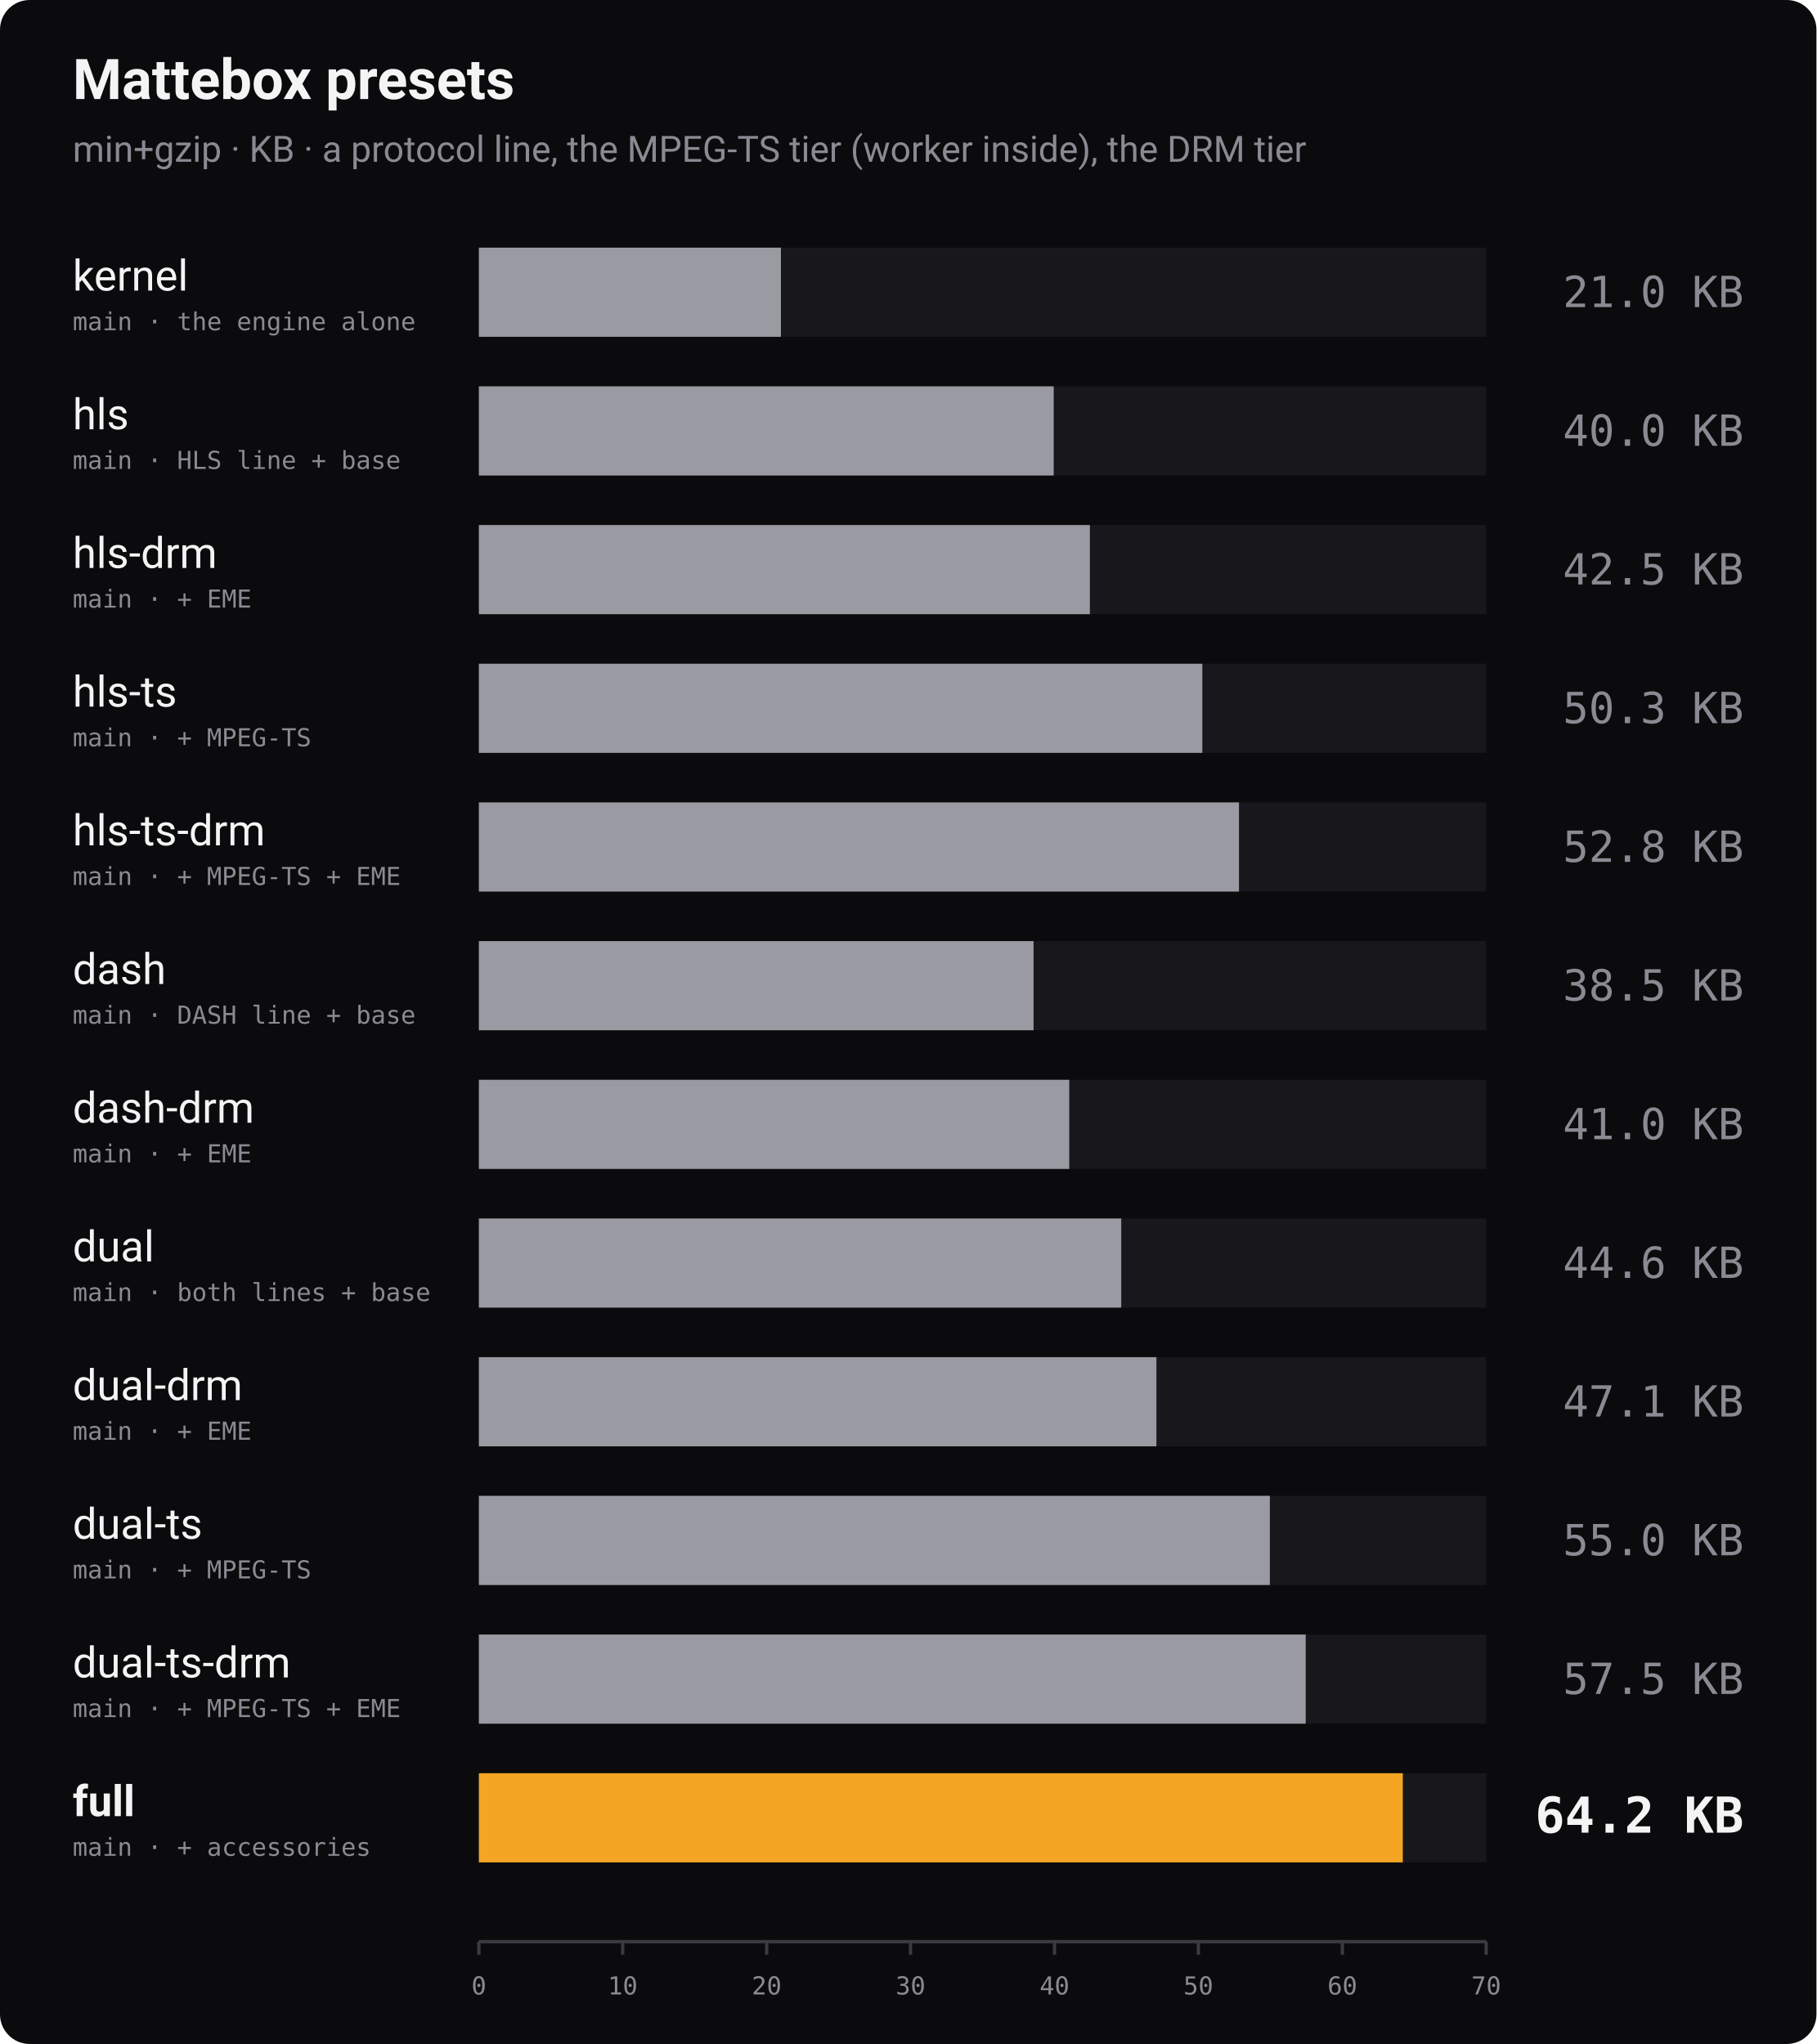
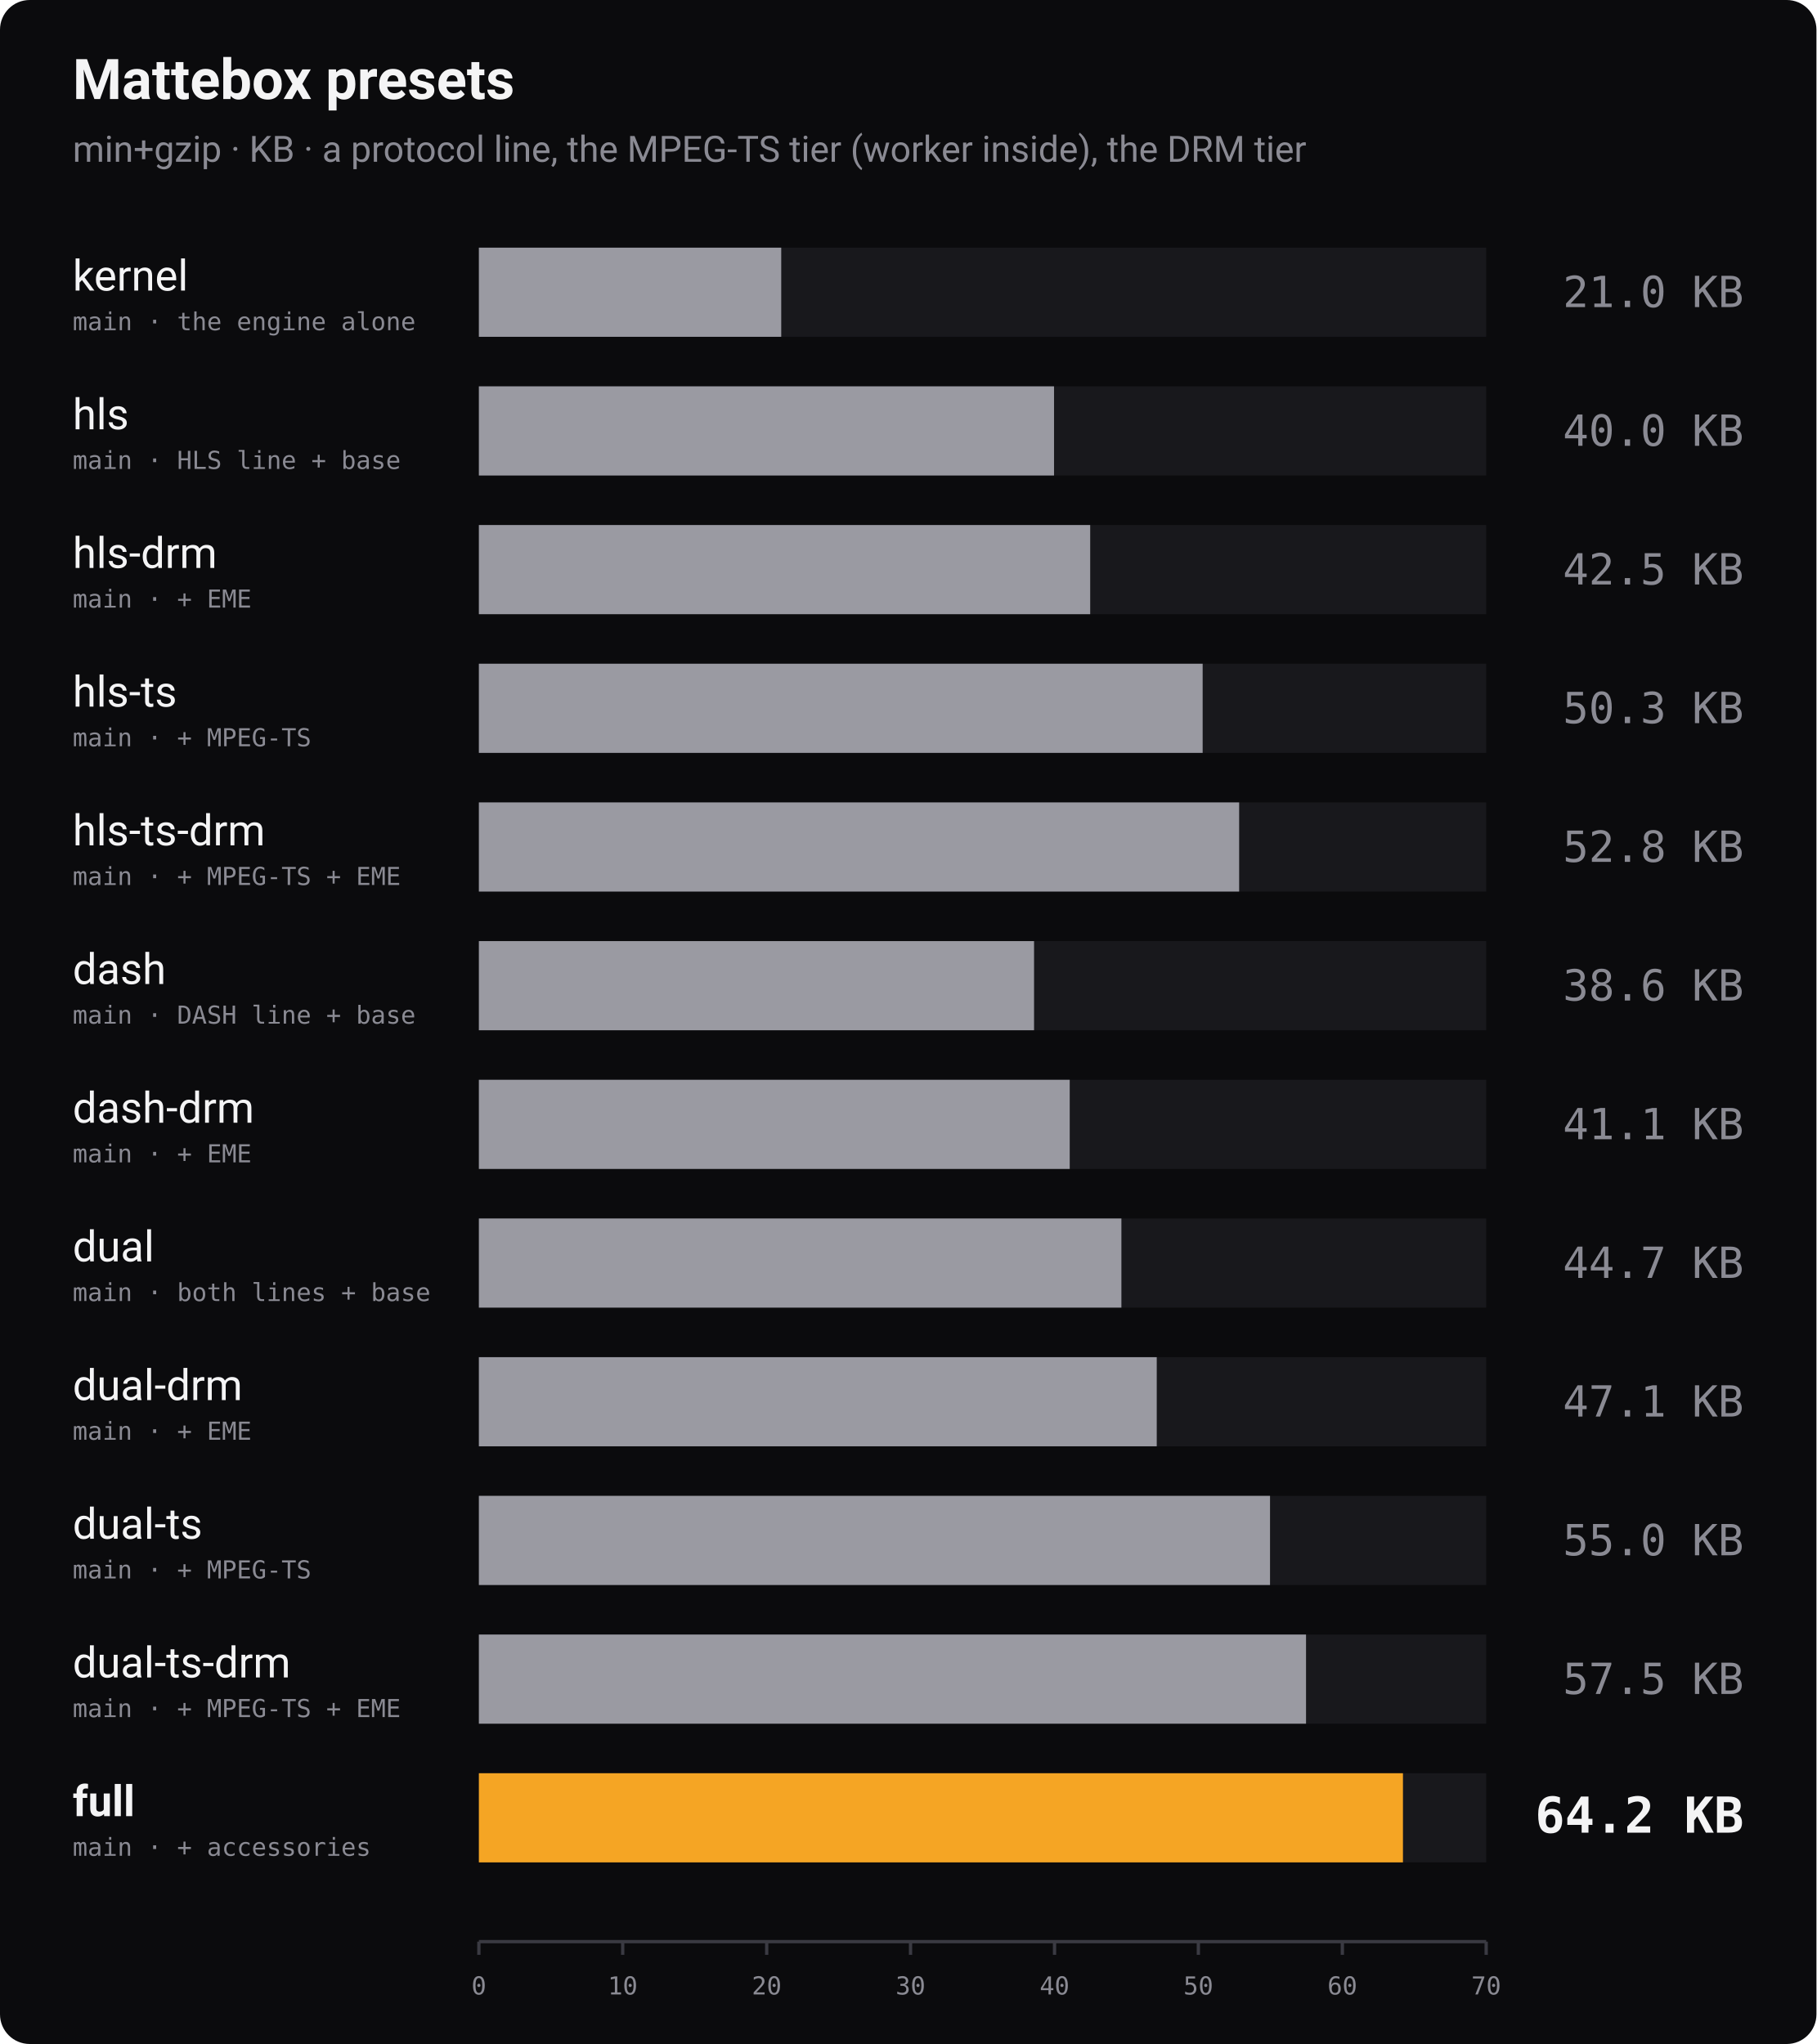
<svg xmlns="http://www.w3.org/2000/svg" width="1100" height="1238" viewBox="0 0 1100 1238" role="img" aria-label="Bundle size of every Mattebox preset, min+gzip">
  <rect width="1100" height="1238" rx="18" fill="#0b0b0d" />
  <text x="44" y="60" font-family="-apple-system, 'Segoe UI', Roboto, Helvetica, Arial, sans-serif" font-size="34" font-weight="700" fill="#f4f4f5">Mattebox presets</text>
  <text x="44" y="98" font-family="-apple-system, 'Segoe UI', Roboto, Helvetica, Arial, sans-serif" font-size="22" fill="#8a8a93">min+gzip · KB · a protocol line, the MPEG-TS tier (worker inside), the DRM tier</text>
  <text x="44" y="176" font-family="-apple-system, 'Segoe UI', Roboto, Helvetica, Arial, sans-serif" font-size="26" font-weight="400" fill="#f4f4f5">kernel</text>
  <text x="44" y="200" font-family="ui-monospace, 'SF Mono', Menlo, Consolas, monospace" font-size="15" fill="#8a8a93">main · the engine alone</text>
  <rect x="290" y="150" width="610" height="54" fill="#18181c" />
-   <rect x="290" y="150" width="182.9" height="54" fill="#9a9aa2" />
+   <rect x="290" y="150" width="183.1" height="54" fill="#9a9aa2" />
  <text x="1056" y="186" text-anchor="end" font-family="ui-monospace, 'SF Mono', Menlo, Consolas, monospace" font-size="26" font-weight="400" fill="#8a8a93">21.0 KB</text>
  <text x="44" y="260" font-family="-apple-system, 'Segoe UI', Roboto, Helvetica, Arial, sans-serif" font-size="26" font-weight="400" fill="#f4f4f5">hls</text>
  <text x="44" y="284" font-family="ui-monospace, 'SF Mono', Menlo, Consolas, monospace" font-size="15" fill="#8a8a93">main · HLS line + base</text>
  <rect x="290" y="234" width="610" height="54" fill="#18181c" />
-   <rect x="290" y="234" width="348.1" height="54" fill="#9a9aa2" />
+   <rect x="290" y="234" width="348.3" height="54" fill="#9a9aa2" />
  <text x="1056" y="270" text-anchor="end" font-family="ui-monospace, 'SF Mono', Menlo, Consolas, monospace" font-size="26" font-weight="400" fill="#8a8a93">40.0 KB</text>
  <text x="44" y="344" font-family="-apple-system, 'Segoe UI', Roboto, Helvetica, Arial, sans-serif" font-size="26" font-weight="400" fill="#f4f4f5">hls-drm</text>
  <text x="44" y="368" font-family="ui-monospace, 'SF Mono', Menlo, Consolas, monospace" font-size="15" fill="#8a8a93">main · + EME</text>
  <rect x="290" y="318" width="610" height="54" fill="#18181c" />
-   <rect x="290" y="318" width="370.0" height="54" fill="#9a9aa2" />
+   <rect x="290" y="318" width="370.2" height="54" fill="#9a9aa2" />
  <text x="1056" y="354" text-anchor="end" font-family="ui-monospace, 'SF Mono', Menlo, Consolas, monospace" font-size="26" font-weight="400" fill="#8a8a93">42.5 KB</text>
  <text x="44" y="428" font-family="-apple-system, 'Segoe UI', Roboto, Helvetica, Arial, sans-serif" font-size="26" font-weight="400" fill="#f4f4f5">hls-ts</text>
  <text x="44" y="452" font-family="ui-monospace, 'SF Mono', Menlo, Consolas, monospace" font-size="15" fill="#8a8a93">main · + MPEG-TS</text>
  <rect x="290" y="402" width="610" height="54" fill="#18181c" />
-   <rect x="290" y="402" width="438.1" height="54" fill="#9a9aa2" />
+   <rect x="290" y="402" width="438.3" height="54" fill="#9a9aa2" />
  <text x="1056" y="438" text-anchor="end" font-family="ui-monospace, 'SF Mono', Menlo, Consolas, monospace" font-size="26" font-weight="400" fill="#8a8a93">50.3 KB</text>
  <text x="44" y="512" font-family="-apple-system, 'Segoe UI', Roboto, Helvetica, Arial, sans-serif" font-size="26" font-weight="400" fill="#f4f4f5">hls-ts-drm</text>
  <text x="44" y="536" font-family="ui-monospace, 'SF Mono', Menlo, Consolas, monospace" font-size="15" fill="#8a8a93">main · + MPEG-TS + EME</text>
  <rect x="290" y="486" width="610" height="54" fill="#18181c" />
-   <rect x="290" y="486" width="460.3" height="54" fill="#9a9aa2" />
+   <rect x="290" y="486" width="460.4" height="54" fill="#9a9aa2" />
  <text x="1056" y="522" text-anchor="end" font-family="ui-monospace, 'SF Mono', Menlo, Consolas, monospace" font-size="26" font-weight="400" fill="#8a8a93">52.8 KB</text>
  <text x="44" y="596" font-family="-apple-system, 'Segoe UI', Roboto, Helvetica, Arial, sans-serif" font-size="26" font-weight="400" fill="#f4f4f5">dash</text>
  <text x="44" y="620" font-family="ui-monospace, 'SF Mono', Menlo, Consolas, monospace" font-size="15" fill="#8a8a93">main · DASH line + base</text>
  <rect x="290" y="570" width="610" height="54" fill="#18181c" />
-   <rect x="290" y="570" width="335.9" height="54" fill="#9a9aa2" />
-   <text x="1056" y="606" text-anchor="end" font-family="ui-monospace, 'SF Mono', Menlo, Consolas, monospace" font-size="26" font-weight="400" fill="#8a8a93">38.5 KB</text>
+   <rect x="290" y="570" width="336.2" height="54" fill="#9a9aa2" />
+   <text x="1056" y="606" text-anchor="end" font-family="ui-monospace, 'SF Mono', Menlo, Consolas, monospace" font-size="26" font-weight="400" fill="#8a8a93">38.6 KB</text>
  <text x="44" y="680" font-family="-apple-system, 'Segoe UI', Roboto, Helvetica, Arial, sans-serif" font-size="26" font-weight="400" fill="#f4f4f5">dash-drm</text>
  <text x="44" y="704" font-family="ui-monospace, 'SF Mono', Menlo, Consolas, monospace" font-size="15" fill="#8a8a93">main · + EME</text>
  <rect x="290" y="654" width="610" height="54" fill="#18181c" />
-   <rect x="290" y="654" width="357.5" height="54" fill="#9a9aa2" />
-   <text x="1056" y="690" text-anchor="end" font-family="ui-monospace, 'SF Mono', Menlo, Consolas, monospace" font-size="26" font-weight="400" fill="#8a8a93">41.0 KB</text>
+   <rect x="290" y="654" width="357.8" height="54" fill="#9a9aa2" />
+   <text x="1056" y="690" text-anchor="end" font-family="ui-monospace, 'SF Mono', Menlo, Consolas, monospace" font-size="26" font-weight="400" fill="#8a8a93">41.1 KB</text>
  <text x="44" y="764" font-family="-apple-system, 'Segoe UI', Roboto, Helvetica, Arial, sans-serif" font-size="26" font-weight="400" fill="#f4f4f5">dual</text>
  <text x="44" y="788" font-family="ui-monospace, 'SF Mono', Menlo, Consolas, monospace" font-size="15" fill="#8a8a93">main · both lines + base</text>
  <rect x="290" y="738" width="610" height="54" fill="#18181c" />
-   <rect x="290" y="738" width="389.0" height="54" fill="#9a9aa2" />
-   <text x="1056" y="774" text-anchor="end" font-family="ui-monospace, 'SF Mono', Menlo, Consolas, monospace" font-size="26" font-weight="400" fill="#8a8a93">44.6 KB</text>
+   <rect x="290" y="738" width="389.1" height="54" fill="#9a9aa2" />
+   <text x="1056" y="774" text-anchor="end" font-family="ui-monospace, 'SF Mono', Menlo, Consolas, monospace" font-size="26" font-weight="400" fill="#8a8a93">44.7 KB</text>
  <text x="44" y="848" font-family="-apple-system, 'Segoe UI', Roboto, Helvetica, Arial, sans-serif" font-size="26" font-weight="400" fill="#f4f4f5">dual-drm</text>
  <text x="44" y="872" font-family="ui-monospace, 'SF Mono', Menlo, Consolas, monospace" font-size="15" fill="#8a8a93">main · + EME</text>
  <rect x="290" y="822" width="610" height="54" fill="#18181c" />
-   <rect x="290" y="822" width="410.3" height="54" fill="#9a9aa2" />
+   <rect x="290" y="822" width="410.5" height="54" fill="#9a9aa2" />
  <text x="1056" y="858" text-anchor="end" font-family="ui-monospace, 'SF Mono', Menlo, Consolas, monospace" font-size="26" font-weight="400" fill="#8a8a93">47.1 KB</text>
  <text x="44" y="932" font-family="-apple-system, 'Segoe UI', Roboto, Helvetica, Arial, sans-serif" font-size="26" font-weight="400" fill="#f4f4f5">dual-ts</text>
  <text x="44" y="956" font-family="ui-monospace, 'SF Mono', Menlo, Consolas, monospace" font-size="15" fill="#8a8a93">main · + MPEG-TS</text>
  <rect x="290" y="906" width="610" height="54" fill="#18181c" />
-   <rect x="290" y="906" width="479.0" height="54" fill="#9a9aa2" />
+   <rect x="290" y="906" width="479.1" height="54" fill="#9a9aa2" />
  <text x="1056" y="942" text-anchor="end" font-family="ui-monospace, 'SF Mono', Menlo, Consolas, monospace" font-size="26" font-weight="400" fill="#8a8a93">55.0 KB</text>
  <text x="44" y="1016" font-family="-apple-system, 'Segoe UI', Roboto, Helvetica, Arial, sans-serif" font-size="26" font-weight="400" fill="#f4f4f5">dual-ts-drm</text>
  <text x="44" y="1040" font-family="ui-monospace, 'SF Mono', Menlo, Consolas, monospace" font-size="15" fill="#8a8a93">main · + MPEG-TS + EME</text>
  <rect x="290" y="990" width="610" height="54" fill="#18181c" />
-   <rect x="290" y="990" width="500.7" height="54" fill="#9a9aa2" />
+   <rect x="290" y="990" width="500.9" height="54" fill="#9a9aa2" />
  <text x="1056" y="1026" text-anchor="end" font-family="ui-monospace, 'SF Mono', Menlo, Consolas, monospace" font-size="26" font-weight="400" fill="#8a8a93">57.5 KB</text>
  <text x="44" y="1100" font-family="-apple-system, 'Segoe UI', Roboto, Helvetica, Arial, sans-serif" font-size="26" font-weight="700" fill="#f4f4f5">full</text>
  <text x="44" y="1124" font-family="ui-monospace, 'SF Mono', Menlo, Consolas, monospace" font-size="15" fill="#8a8a93">main · + accessories</text>
  <rect x="290" y="1074" width="610" height="54" fill="#18181c" />
-   <rect x="290" y="1074" width="559.5" height="54" fill="#f5a524" />
+   <rect x="290" y="1074" width="559.6" height="54" fill="#f5a524" />
  <text x="1056" y="1110" text-anchor="end" font-family="ui-monospace, 'SF Mono', Menlo, Consolas, monospace" font-size="30" font-weight="700" fill="#f4f4f5">64.2 KB</text>
  <line x1="290" y1="1176" x2="900" y2="1176" stroke="#3a3a42" stroke-width="2" />
  <line x1="290.0" y1="1176" x2="290.0" y2="1184" stroke="#3a3a42" stroke-width="2" />
  <text x="290.0" y="1208" text-anchor="middle" font-family="ui-monospace, 'SF Mono', Menlo, Consolas, monospace" font-size="15" fill="#8a8a93">0</text>
  <line x1="377.1" y1="1176" x2="377.1" y2="1184" stroke="#3a3a42" stroke-width="2" />
  <text x="377.1" y="1208" text-anchor="middle" font-family="ui-monospace, 'SF Mono', Menlo, Consolas, monospace" font-size="15" fill="#8a8a93">10</text>
  <line x1="464.3" y1="1176" x2="464.3" y2="1184" stroke="#3a3a42" stroke-width="2" />
  <text x="464.3" y="1208" text-anchor="middle" font-family="ui-monospace, 'SF Mono', Menlo, Consolas, monospace" font-size="15" fill="#8a8a93">20</text>
  <line x1="551.4" y1="1176" x2="551.4" y2="1184" stroke="#3a3a42" stroke-width="2" />
  <text x="551.4" y="1208" text-anchor="middle" font-family="ui-monospace, 'SF Mono', Menlo, Consolas, monospace" font-size="15" fill="#8a8a93">30</text>
  <line x1="638.6" y1="1176" x2="638.6" y2="1184" stroke="#3a3a42" stroke-width="2" />
  <text x="638.6" y="1208" text-anchor="middle" font-family="ui-monospace, 'SF Mono', Menlo, Consolas, monospace" font-size="15" fill="#8a8a93">40</text>
  <line x1="725.7" y1="1176" x2="725.7" y2="1184" stroke="#3a3a42" stroke-width="2" />
  <text x="725.7" y="1208" text-anchor="middle" font-family="ui-monospace, 'SF Mono', Menlo, Consolas, monospace" font-size="15" fill="#8a8a93">50</text>
  <line x1="812.9" y1="1176" x2="812.9" y2="1184" stroke="#3a3a42" stroke-width="2" />
  <text x="812.9" y="1208" text-anchor="middle" font-family="ui-monospace, 'SF Mono', Menlo, Consolas, monospace" font-size="15" fill="#8a8a93">60</text>
  <line x1="900.0" y1="1176" x2="900.0" y2="1184" stroke="#3a3a42" stroke-width="2" />
  <text x="900.0" y="1208" text-anchor="middle" font-family="ui-monospace, 'SF Mono', Menlo, Consolas, monospace" font-size="15" fill="#8a8a93">70</text>
</svg>
